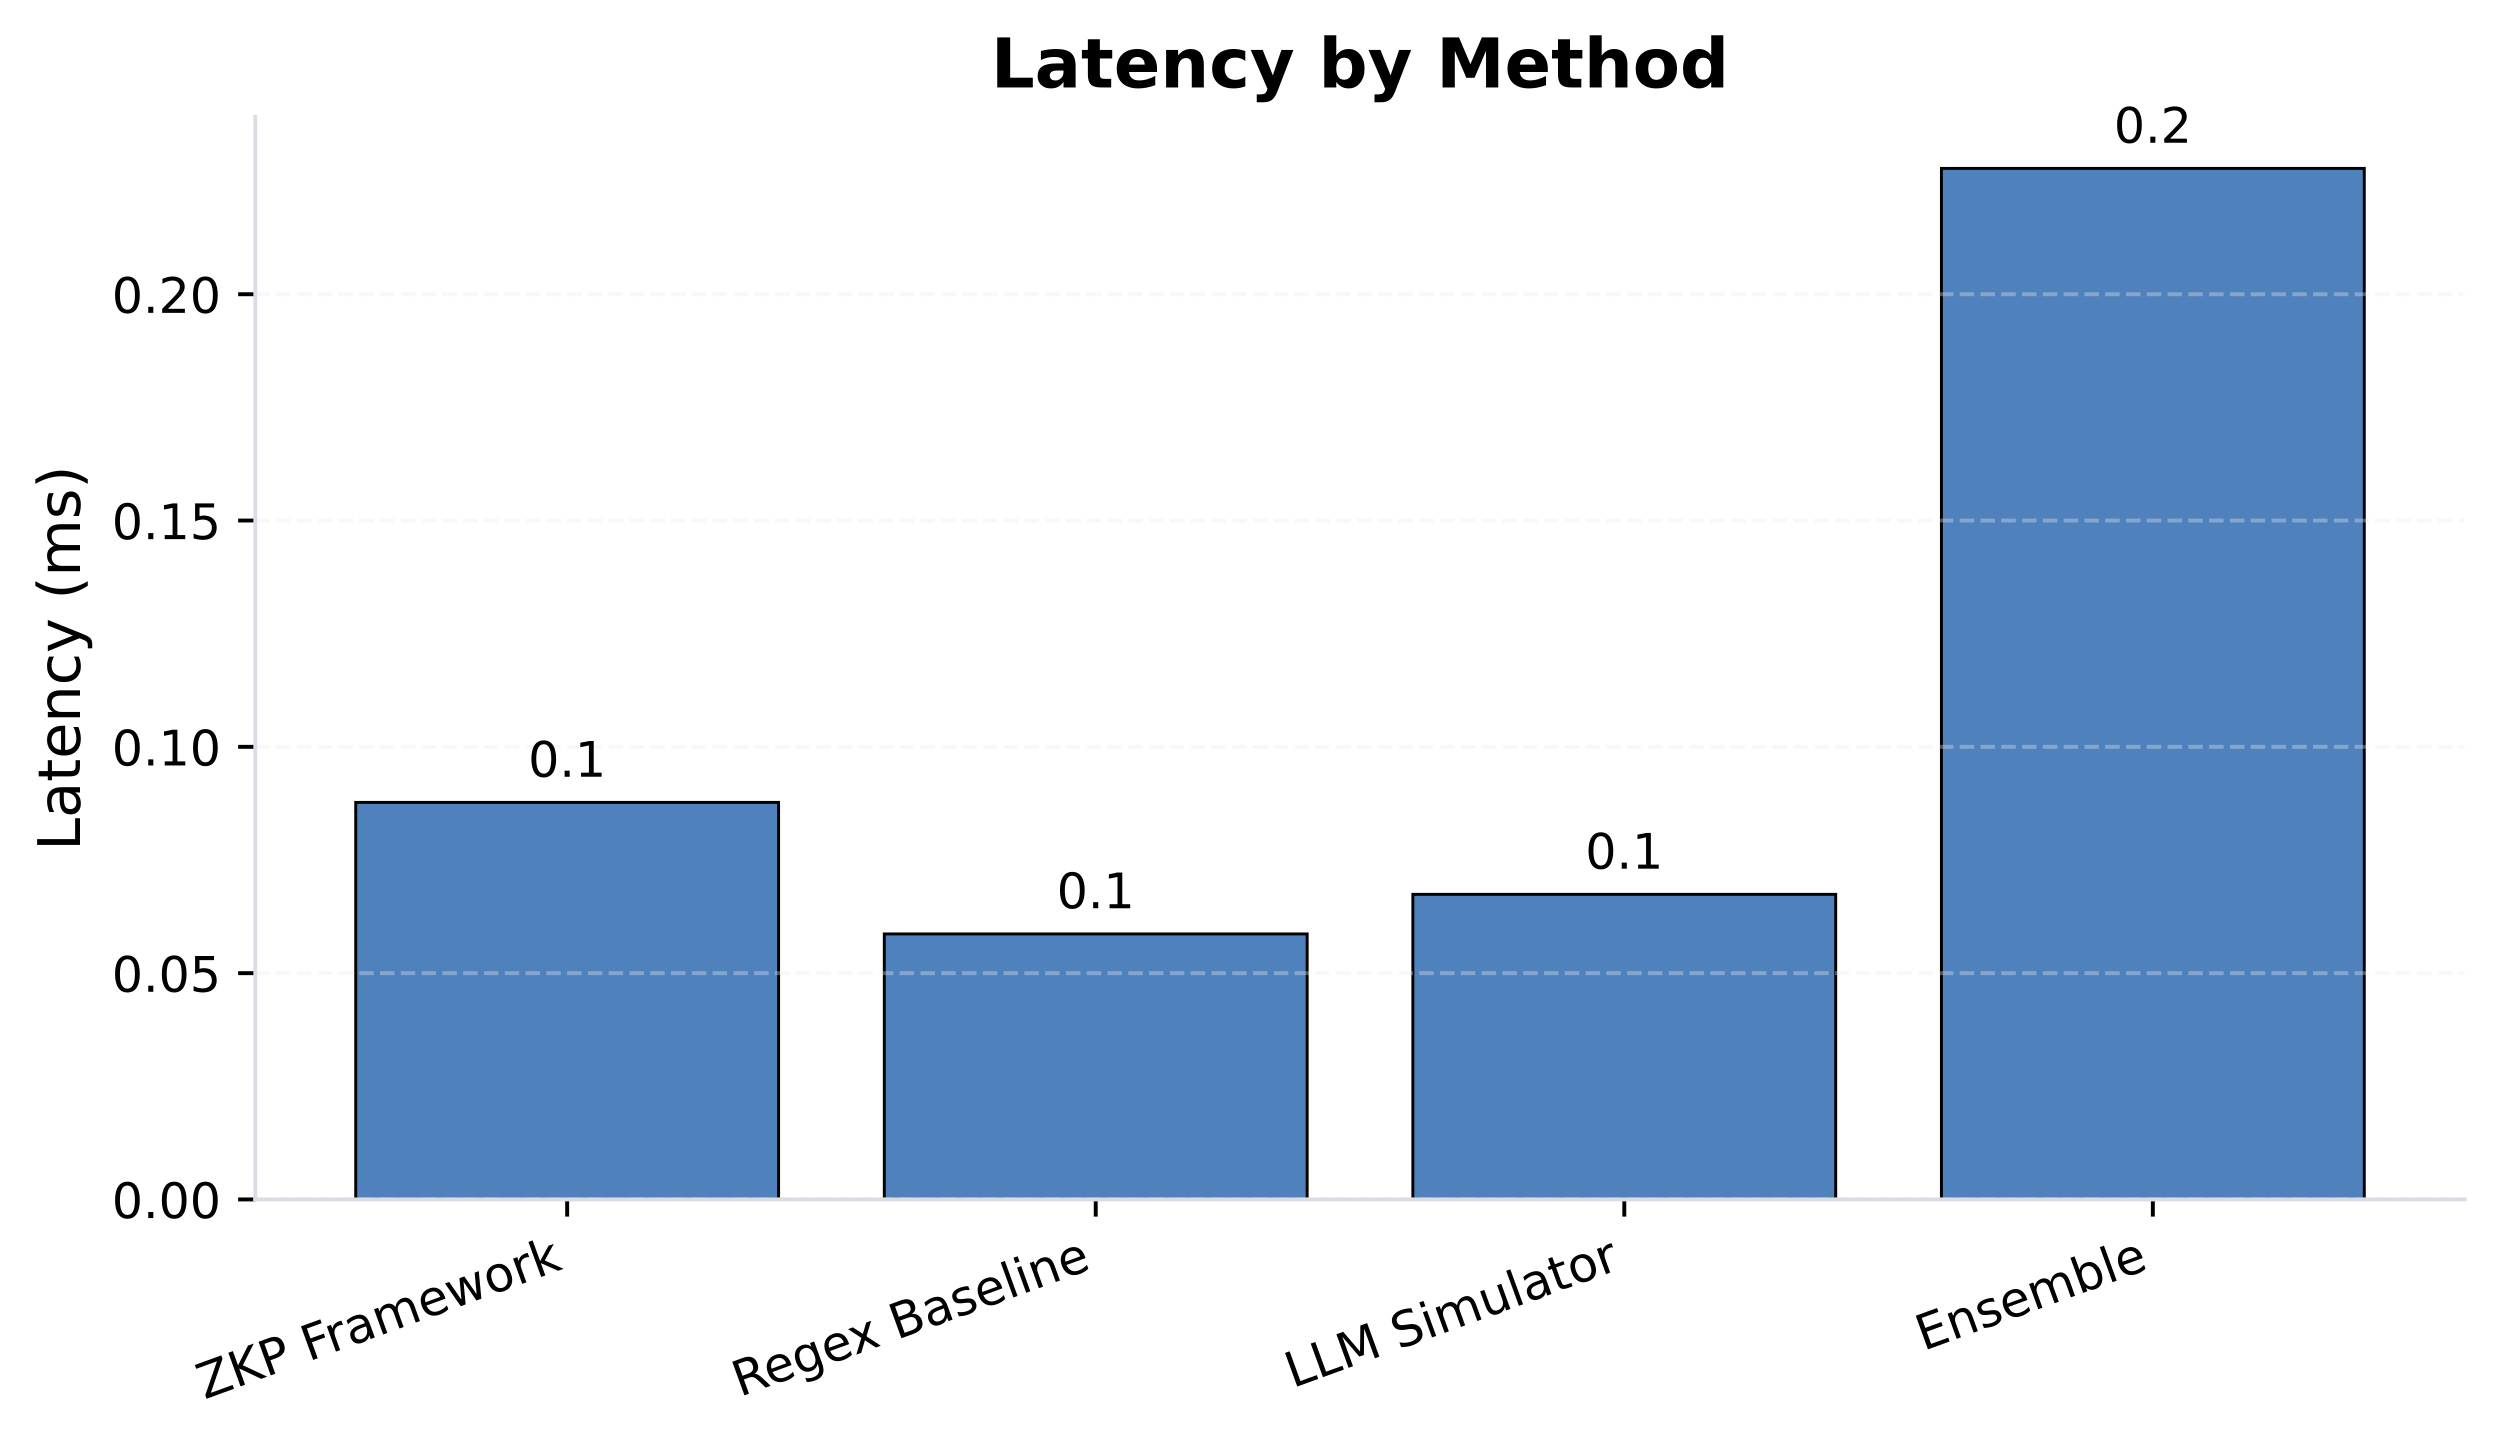
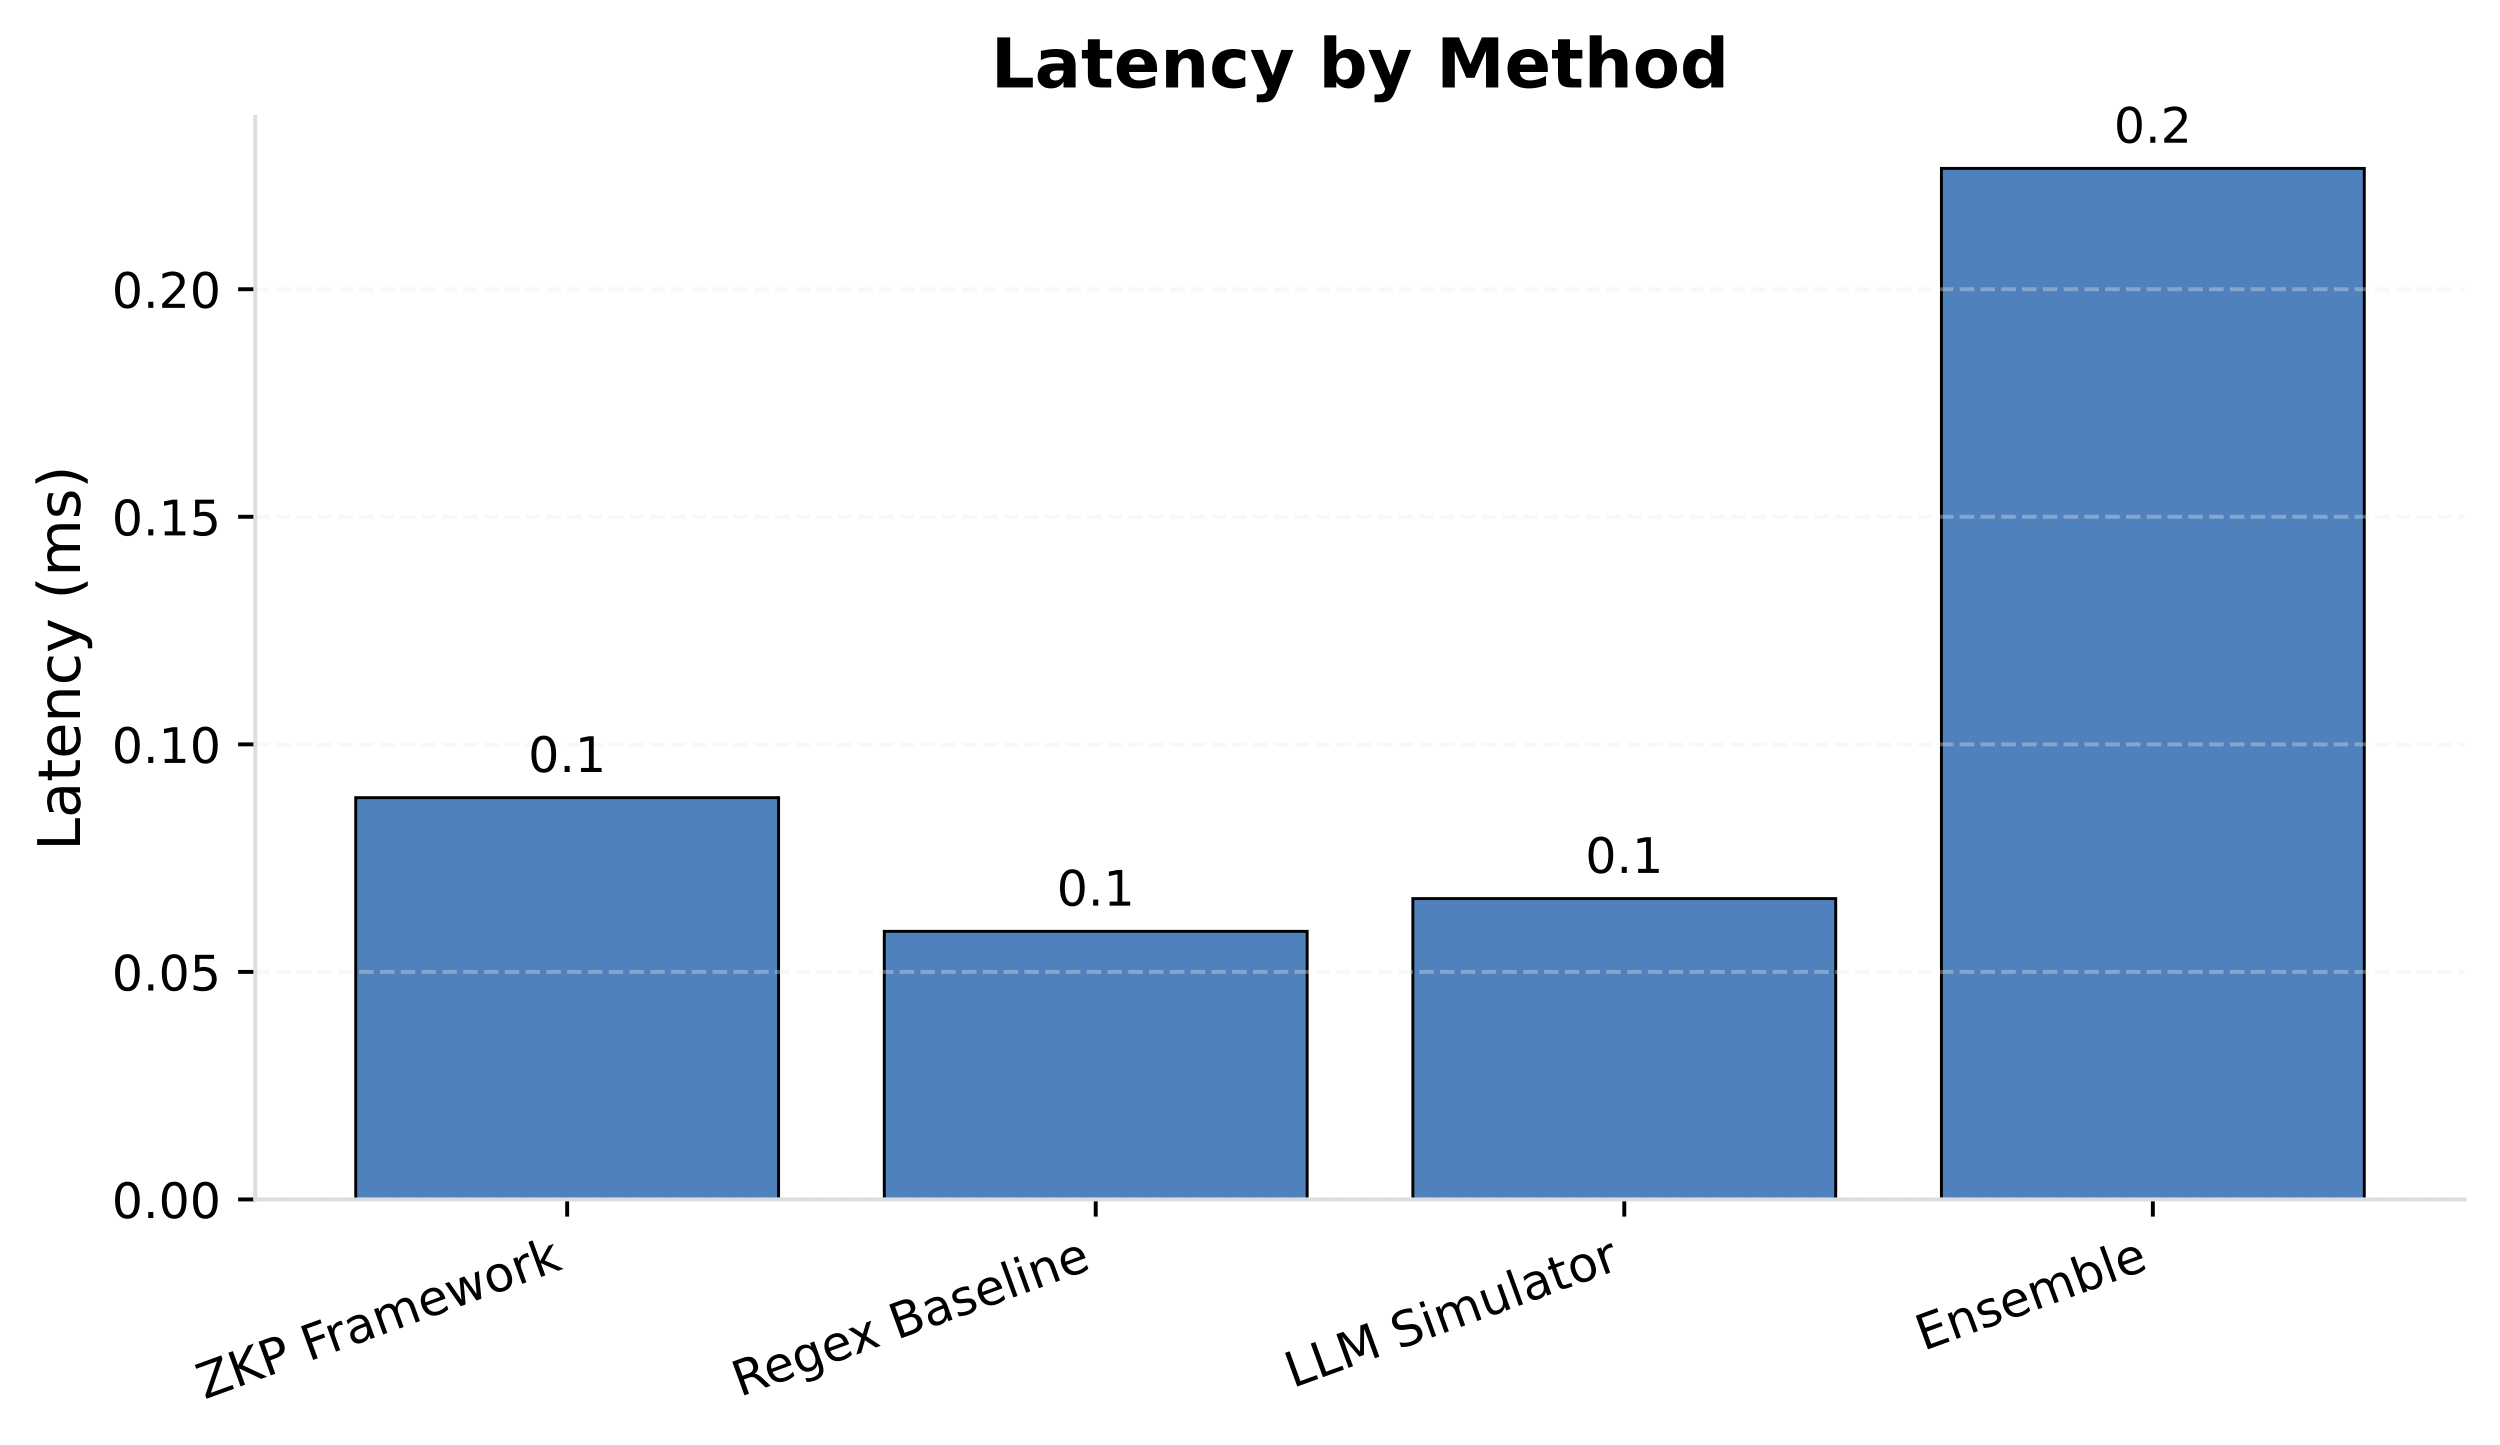
<svg xmlns="http://www.w3.org/2000/svg" xmlns:xlink="http://www.w3.org/1999/xlink" width="509.979pt" height="294.641pt" viewBox="0 0 509.979 294.641" version="1.1">
  <defs>
    <style type="text/css">*{stroke-linejoin: round; stroke-linecap: butt}</style>
  </defs>
  <g id="figure_1">
    <g id="patch_1">
      <path d="M 0 294.641  L 509.979 294.641  L 509.979 0  L 0 0  L 0 294.641  z " style="fill: none" />
    </g>
    <g id="axes_1">
      <g id="patch_2">
        <path d="M 52.079 244.678  L 502.779 244.678  L 502.779 23.838  L 52.079 23.838  L 52.079 244.678  z " style="fill: none" />
      </g>
      <g id="patch_3">
-         <path d="M 72.566 244.678  L 158.824 244.678  L 158.824 163.688  L 72.566 163.688  z " clip-path="url(#p154a8cbf79)" style="fill: #4f81bd; stroke: #000000; stroke-width: 0.6; stroke-linejoin: miter" />
+         <path d="M 72.566 244.678  L 158.824 244.678  L 158.824 162.717  L 72.566 162.717  z " clip-path="url(#p790645c32b)" style="fill: #4f81bd; stroke: #000000; stroke-width: 0.6; stroke-linejoin: miter" />
      </g>
      <g id="patch_4">
-         <path d="M 180.389 244.678  L 266.647 244.678  L 266.647 190.509  L 180.389 190.509  z " clip-path="url(#p154a8cbf79)" style="fill: #4f81bd; stroke: #000000; stroke-width: 0.6; stroke-linejoin: miter" />
+         <path d="M 180.389 244.678  L 266.647 244.678  L 266.647 189.979  L 180.389 189.979  z " clip-path="url(#p790645c32b)" style="fill: #4f81bd; stroke: #000000; stroke-width: 0.6; stroke-linejoin: miter" />
      </g>
      <g id="patch_5">
-         <path d="M 288.212 244.678  L 374.47 244.678  L 374.47 182.441  L 288.212 182.441  z " clip-path="url(#p154a8cbf79)" style="fill: #4f81bd; stroke: #000000; stroke-width: 0.6; stroke-linejoin: miter" />
+         <path d="M 288.212 244.678  L 374.47 244.678  L 374.47 183.302  L 288.212 183.302  z " clip-path="url(#p790645c32b)" style="fill: #4f81bd; stroke: #000000; stroke-width: 0.6; stroke-linejoin: miter" />
      </g>
      <g id="patch_6">
-         <path d="M 396.035 244.678  L 482.293 244.678  L 482.293 34.354  L 396.035 34.354  z " clip-path="url(#p154a8cbf79)" style="fill: #4f81bd; stroke: #000000; stroke-width: 0.6; stroke-linejoin: miter" />
+         <path d="M 396.035 244.678  L 482.293 244.678  L 482.293 34.354  L 396.035 34.354  z " clip-path="url(#p790645c32b)" style="fill: #4f81bd; stroke: #000000; stroke-width: 0.6; stroke-linejoin: miter" />
      </g>
      <g id="matplotlib.axis_1">
        <g id="xtick_1">
          <g id="line2d_1">
            <defs>
-               <path id="m93dfbe9c7b" d="M 0 0  L 0 3.5  " style="stroke: #000000; stroke-width: 0.8" />
+               <path id="m18812ba865" d="M 0 0  L 0 3.5  " style="stroke: #000000; stroke-width: 0.8" />
            </defs>
            <g>
-               <use xlink:href="#m93dfbe9c7b" x="115.695" y="244.678" style="stroke: #000000; stroke-width: 0.8" />
+               <use xlink:href="#m18812ba865" x="115.695" y="244.678" style="stroke: #000000; stroke-width: 0.8" />
            </g>
          </g>
          <g id="text_1">
            <g transform="translate(41.71257 285.4866) rotate(-20) scale(0.1 -0.1)">
              <defs>
                <path id="DejaVuSans-5a" d="M 359 4666  L 4025 4666  L 4025 4184  L 1075 531  L 4097 531  L 4097 0  L 288 0  L 288 481  L 3238 4134  L 359 4134  L 359 4666  z " transform="scale(0.015625)" />
                <path id="DejaVuSans-4b" d="M 628 4666  L 1259 4666  L 1259 2694  L 3353 4666  L 4166 4666  L 1850 2491  L 4331 0  L 3500 0  L 1259 2247  L 1259 0  L 628 0  L 628 4666  z " transform="scale(0.015625)" />
                <path id="DejaVuSans-50" d="M 1259 4147  L 1259 2394  L 2053 2394  Q 2494 2394 2734 2622  Q 2975 2850 2975 3272  Q 2975 3691 2734 3919  Q 2494 4147 2053 4147  L 1259 4147  z M 628 4666  L 2053 4666  Q 2838 4666 3239 4311  Q 3641 3956 3641 3272  Q 3641 2581 3239 2228  Q 2838 1875 2053 1875  L 1259 1875  L 1259 0  L 628 0  L 628 4666  z " transform="scale(0.015625)" />
                <path id="DejaVuSans-20" transform="scale(0.015625)" />
                <path id="DejaVuSans-46" d="M 628 4666  L 3309 4666  L 3309 4134  L 1259 4134  L 1259 2759  L 3109 2759  L 3109 2228  L 1259 2228  L 1259 0  L 628 0  L 628 4666  z " transform="scale(0.015625)" />
                <path id="DejaVuSans-72" d="M 2631 2963  Q 2534 3019 2420 3045  Q 2306 3072 2169 3072  Q 1681 3072 1420 2755  Q 1159 2438 1159 1844  L 1159 0  L 581 0  L 581 3500  L 1159 3500  L 1159 2956  Q 1341 3275 1631 3429  Q 1922 3584 2338 3584  Q 2397 3584 2469 3576  Q 2541 3569 2628 3553  L 2631 2963  z " transform="scale(0.015625)" />
                <path id="DejaVuSans-61" d="M 2194 1759  Q 1497 1759 1228 1600  Q 959 1441 959 1056  Q 959 750 1161 570  Q 1363 391 1709 391  Q 2188 391 2477 730  Q 2766 1069 2766 1631  L 2766 1759  L 2194 1759  z M 3341 1997  L 3341 0  L 2766 0  L 2766 531  Q 2569 213 2275 61  Q 1981 -91 1556 -91  Q 1019 -91 701 211  Q 384 513 384 1019  Q 384 1609 779 1909  Q 1175 2209 1959 2209  L 2766 2209  L 2766 2266  Q 2766 2663 2505 2880  Q 2244 3097 1772 3097  Q 1472 3097 1187 3025  Q 903 2953 641 2809  L 641 3341  Q 956 3463 1253 3523  Q 1550 3584 1831 3584  Q 2591 3584 2966 3190  Q 3341 2797 3341 1997  z " transform="scale(0.015625)" />
                <path id="DejaVuSans-6d" d="M 3328 2828  Q 3544 3216 3844 3400  Q 4144 3584 4550 3584  Q 5097 3584 5394 3201  Q 5691 2819 5691 2113  L 5691 0  L 5113 0  L 5113 2094  Q 5113 2597 4934 2840  Q 4756 3084 4391 3084  Q 3944 3084 3684 2787  Q 3425 2491 3425 1978  L 3425 0  L 2847 0  L 2847 2094  Q 2847 2600 2669 2842  Q 2491 3084 2119 3084  Q 1678 3084 1418 2786  Q 1159 2488 1159 1978  L 1159 0  L 581 0  L 581 3500  L 1159 3500  L 1159 2956  Q 1356 3278 1631 3431  Q 1906 3584 2284 3584  Q 2666 3584 2933 3390  Q 3200 3197 3328 2828  z " transform="scale(0.015625)" />
                <path id="DejaVuSans-65" d="M 3597 1894  L 3597 1613  L 953 1613  Q 991 1019 1311 708  Q 1631 397 2203 397  Q 2534 397 2845 478  Q 3156 559 3463 722  L 3463 178  Q 3153 47 2828 -22  Q 2503 -91 2169 -91  Q 1331 -91 842 396  Q 353 884 353 1716  Q 353 2575 817 3079  Q 1281 3584 2069 3584  Q 2775 3584 3186 3129  Q 3597 2675 3597 1894  z M 3022 2063  Q 3016 2534 2758 2815  Q 2500 3097 2075 3097  Q 1594 3097 1305 2825  Q 1016 2553 972 2059  L 3022 2063  z " transform="scale(0.015625)" />
                <path id="DejaVuSans-77" d="M 269 3500  L 844 3500  L 1563 769  L 2278 3500  L 2956 3500  L 3675 769  L 4391 3500  L 4966 3500  L 4050 0  L 3372 0  L 2619 2869  L 1863 0  L 1184 0  L 269 3500  z " transform="scale(0.015625)" />
                <path id="DejaVuSans-6f" d="M 1959 3097  Q 1497 3097 1228 2736  Q 959 2375 959 1747  Q 959 1119 1226 758  Q 1494 397 1959 397  Q 2419 397 2687 759  Q 2956 1122 2956 1747  Q 2956 2369 2687 2733  Q 2419 3097 1959 3097  z M 1959 3584  Q 2709 3584 3137 3096  Q 3566 2609 3566 1747  Q 3566 888 3137 398  Q 2709 -91 1959 -91  Q 1206 -91 779 398  Q 353 888 353 1747  Q 353 2609 779 3096  Q 1206 3584 1959 3584  z " transform="scale(0.015625)" />
                <path id="DejaVuSans-6b" d="M 581 4863  L 1159 4863  L 1159 1991  L 2875 3500  L 3609 3500  L 1753 1863  L 3688 0  L 2938 0  L 1159 1709  L 1159 0  L 581 0  L 581 4863  z " transform="scale(0.015625)" />
              </defs>
              <use xlink:href="#DejaVuSans-5a" />
              <use xlink:href="#DejaVuSans-4b" transform="translate(68.50586 0)" />
              <use xlink:href="#DejaVuSans-50" transform="translate(134.082 0)" />
              <use xlink:href="#DejaVuSans-20" transform="translate(194.3848 0)" />
              <use xlink:href="#DejaVuSans-46" transform="translate(226.1719 0)" />
              <use xlink:href="#DejaVuSans-72" transform="translate(276.4414 0)" />
              <use xlink:href="#DejaVuSans-61" transform="translate(317.5547 0)" />
              <use xlink:href="#DejaVuSans-6d" transform="translate(378.834 0)" />
              <use xlink:href="#DejaVuSans-65" transform="translate(476.2461 0)" />
              <use xlink:href="#DejaVuSans-77" transform="translate(537.7695 0)" />
              <use xlink:href="#DejaVuSans-6f" transform="translate(619.5566 0)" />
              <use xlink:href="#DejaVuSans-72" transform="translate(680.7383 0)" />
              <use xlink:href="#DejaVuSans-6b" transform="translate(721.8516 0)" />
            </g>
          </g>
        </g>
        <g id="xtick_2">
          <g id="line2d_2">
            <g>
-               <use xlink:href="#m93dfbe9c7b" x="223.518" y="244.678" style="stroke: #000000; stroke-width: 0.8" />
+               <use xlink:href="#m18812ba865" x="223.518" y="244.678" style="stroke: #000000; stroke-width: 0.8" />
            </g>
          </g>
          <g id="text_2">
            <g transform="translate(150.9451 284.9735) rotate(-20) scale(0.1 -0.1)">
              <defs>
                <path id="DejaVuSans-52" d="M 2841 2188  Q 3044 2119 3236 1894  Q 3428 1669 3622 1275  L 4263 0  L 3584 0  L 2988 1197  Q 2756 1666 2539 1819  Q 2322 1972 1947 1972  L 1259 1972  L 1259 0  L 628 0  L 628 4666  L 2053 4666  Q 2853 4666 3247 4331  Q 3641 3997 3641 3322  Q 3641 2881 3436 2590  Q 3231 2300 2841 2188  z M 1259 4147  L 1259 2491  L 2053 2491  Q 2509 2491 2742 2702  Q 2975 2913 2975 3322  Q 2975 3731 2742 3939  Q 2509 4147 2053 4147  L 1259 4147  z " transform="scale(0.015625)" />
                <path id="DejaVuSans-67" d="M 2906 1791  Q 2906 2416 2648 2759  Q 2391 3103 1925 3103  Q 1463 3103 1205 2759  Q 947 2416 947 1791  Q 947 1169 1205 825  Q 1463 481 1925 481  Q 2391 481 2648 825  Q 2906 1169 2906 1791  z M 3481 434  Q 3481 -459 3084 -895  Q 2688 -1331 1869 -1331  Q 1566 -1331 1297 -1286  Q 1028 -1241 775 -1147  L 775 -588  Q 1028 -725 1275 -790  Q 1522 -856 1778 -856  Q 2344 -856 2625 -561  Q 2906 -266 2906 331  L 2906 616  Q 2728 306 2450 153  Q 2172 0 1784 0  Q 1141 0 747 490  Q 353 981 353 1791  Q 353 2603 747 3093  Q 1141 3584 1784 3584  Q 2172 3584 2450 3431  Q 2728 3278 2906 2969  L 2906 3500  L 3481 3500  L 3481 434  z " transform="scale(0.015625)" />
                <path id="DejaVuSans-78" d="M 3513 3500  L 2247 1797  L 3578 0  L 2900 0  L 1881 1375  L 863 0  L 184 0  L 1544 1831  L 300 3500  L 978 3500  L 1906 2253  L 2834 3500  L 3513 3500  z " transform="scale(0.015625)" />
                <path id="DejaVuSans-42" d="M 1259 2228  L 1259 519  L 2272 519  Q 2781 519 3026 730  Q 3272 941 3272 1375  Q 3272 1813 3026 2020  Q 2781 2228 2272 2228  L 1259 2228  z M 1259 4147  L 1259 2741  L 2194 2741  Q 2656 2741 2882 2914  Q 3109 3088 3109 3444  Q 3109 3797 2882 3972  Q 2656 4147 2194 4147  L 1259 4147  z M 628 4666  L 2241 4666  Q 2963 4666 3353 4366  Q 3744 4066 3744 3513  Q 3744 3084 3544 2831  Q 3344 2578 2956 2516  Q 3422 2416 3680 2098  Q 3938 1781 3938 1306  Q 3938 681 3513 340  Q 3088 0 2303 0  L 628 0  L 628 4666  z " transform="scale(0.015625)" />
                <path id="DejaVuSans-73" d="M 2834 3397  L 2834 2853  Q 2591 2978 2328 3040  Q 2066 3103 1784 3103  Q 1356 3103 1142 2972  Q 928 2841 928 2578  Q 928 2378 1081 2264  Q 1234 2150 1697 2047  L 1894 2003  Q 2506 1872 2764 1633  Q 3022 1394 3022 966  Q 3022 478 2636 193  Q 2250 -91 1575 -91  Q 1294 -91 989 -36  Q 684 19 347 128  L 347 722  Q 666 556 975 473  Q 1284 391 1588 391  Q 1994 391 2212 530  Q 2431 669 2431 922  Q 2431 1156 2273 1281  Q 2116 1406 1581 1522  L 1381 1569  Q 847 1681 609 1914  Q 372 2147 372 2553  Q 372 3047 722 3315  Q 1072 3584 1716 3584  Q 2034 3584 2315 3537  Q 2597 3491 2834 3397  z " transform="scale(0.015625)" />
                <path id="DejaVuSans-6c" d="M 603 4863  L 1178 4863  L 1178 0  L 603 0  L 603 4863  z " transform="scale(0.015625)" />
                <path id="DejaVuSans-69" d="M 603 3500  L 1178 3500  L 1178 0  L 603 0  L 603 3500  z M 603 4863  L 1178 4863  L 1178 4134  L 603 4134  L 603 4863  z " transform="scale(0.015625)" />
                <path id="DejaVuSans-6e" d="M 3513 2113  L 3513 0  L 2938 0  L 2938 2094  Q 2938 2591 2744 2837  Q 2550 3084 2163 3084  Q 1697 3084 1428 2787  Q 1159 2491 1159 1978  L 1159 0  L 581 0  L 581 3500  L 1159 3500  L 1159 2956  Q 1366 3272 1645 3428  Q 1925 3584 2291 3584  Q 2894 3584 3203 3211  Q 3513 2838 3513 2113  z " transform="scale(0.015625)" />
              </defs>
              <use xlink:href="#DejaVuSans-52" />
              <use xlink:href="#DejaVuSans-65" transform="translate(64.98242 0)" />
              <use xlink:href="#DejaVuSans-67" transform="translate(126.5059 0)" />
              <use xlink:href="#DejaVuSans-65" transform="translate(189.9824 0)" />
              <use xlink:href="#DejaVuSans-78" transform="translate(249.7559 0)" />
              <use xlink:href="#DejaVuSans-20" transform="translate(308.9355 0)" />
              <use xlink:href="#DejaVuSans-42" transform="translate(340.7227 0)" />
              <use xlink:href="#DejaVuSans-61" transform="translate(409.3262 0)" />
              <use xlink:href="#DejaVuSans-73" transform="translate(470.6055 0)" />
              <use xlink:href="#DejaVuSans-65" transform="translate(522.7051 0)" />
              <use xlink:href="#DejaVuSans-6c" transform="translate(584.2285 0)" />
              <use xlink:href="#DejaVuSans-69" transform="translate(612.0117 0)" />
              <use xlink:href="#DejaVuSans-6e" transform="translate(639.7949 0)" />
              <use xlink:href="#DejaVuSans-65" transform="translate(703.1738 0)" />
            </g>
          </g>
        </g>
        <g id="xtick_3">
          <g id="line2d_3">
            <g>
-               <use xlink:href="#m93dfbe9c7b" x="331.341" y="244.678" style="stroke: #000000; stroke-width: 0.8" />
+               <use xlink:href="#m18812ba865" x="331.341" y="244.678" style="stroke: #000000; stroke-width: 0.8" />
            </g>
          </g>
          <g id="text_3">
            <g transform="translate(263.7132 283.1737) rotate(-20) scale(0.1 -0.1)">
              <defs>
                <path id="DejaVuSans-4c" d="M 628 4666  L 1259 4666  L 1259 531  L 3531 531  L 3531 0  L 628 0  L 628 4666  z " transform="scale(0.015625)" />
                <path id="DejaVuSans-4d" d="M 628 4666  L 1569 4666  L 2759 1491  L 3956 4666  L 4897 4666  L 4897 0  L 4281 0  L 4281 4097  L 3078 897  L 2444 897  L 1241 4097  L 1241 0  L 628 0  L 628 4666  z " transform="scale(0.015625)" />
                <path id="DejaVuSans-53" d="M 3425 4513  L 3425 3897  Q 3066 4069 2747 4153  Q 2428 4238 2131 4238  Q 1616 4238 1336 4038  Q 1056 3838 1056 3469  Q 1056 3159 1242 3001  Q 1428 2844 1947 2747  L 2328 2669  Q 3034 2534 3370 2195  Q 3706 1856 3706 1288  Q 3706 609 3251 259  Q 2797 -91 1919 -91  Q 1588 -91 1214 -16  Q 841 59 441 206  L 441 856  Q 825 641 1194 531  Q 1563 422 1919 422  Q 2459 422 2753 634  Q 3047 847 3047 1241  Q 3047 1584 2836 1778  Q 2625 1972 2144 2069  L 1759 2144  Q 1053 2284 737 2584  Q 422 2884 422 3419  Q 422 4038 858 4394  Q 1294 4750 2059 4750  Q 2388 4750 2728 4690  Q 3069 4631 3425 4513  z " transform="scale(0.015625)" />
                <path id="DejaVuSans-75" d="M 544 1381  L 544 3500  L 1119 3500  L 1119 1403  Q 1119 906 1312 657  Q 1506 409 1894 409  Q 2359 409 2629 706  Q 2900 1003 2900 1516  L 2900 3500  L 3475 3500  L 3475 0  L 2900 0  L 2900 538  Q 2691 219 2414 64  Q 2138 -91 1772 -91  Q 1169 -91 856 284  Q 544 659 544 1381  z M 1991 3584  L 1991 3584  z " transform="scale(0.015625)" />
                <path id="DejaVuSans-74" d="M 1172 4494  L 1172 3500  L 2356 3500  L 2356 3053  L 1172 3053  L 1172 1153  Q 1172 725 1289 603  Q 1406 481 1766 481  L 2356 481  L 2356 0  L 1766 0  Q 1100 0 847 248  Q 594 497 594 1153  L 594 3053  L 172 3053  L 172 3500  L 594 3500  L 594 4494  L 1172 4494  z " transform="scale(0.015625)" />
              </defs>
              <use xlink:href="#DejaVuSans-4c" />
              <use xlink:href="#DejaVuSans-4c" transform="translate(55.71289 0)" />
              <use xlink:href="#DejaVuSans-4d" transform="translate(111.4258 0)" />
              <use xlink:href="#DejaVuSans-20" transform="translate(197.7051 0)" />
              <use xlink:href="#DejaVuSans-53" transform="translate(229.4922 0)" />
              <use xlink:href="#DejaVuSans-69" transform="translate(292.9688 0)" />
              <use xlink:href="#DejaVuSans-6d" transform="translate(320.752 0)" />
              <use xlink:href="#DejaVuSans-75" transform="translate(418.1641 0)" />
              <use xlink:href="#DejaVuSans-6c" transform="translate(481.543 0)" />
              <use xlink:href="#DejaVuSans-61" transform="translate(509.3262 0)" />
              <use xlink:href="#DejaVuSans-74" transform="translate(570.6055 0)" />
              <use xlink:href="#DejaVuSans-6f" transform="translate(609.8145 0)" />
              <use xlink:href="#DejaVuSans-72" transform="translate(670.9961 0)" />
            </g>
          </g>
        </g>
        <g id="xtick_4">
          <g id="line2d_4">
            <g>
-               <use xlink:href="#m93dfbe9c7b" x="439.164" y="244.678" style="stroke: #000000; stroke-width: 0.8" />
+               <use xlink:href="#m18812ba865" x="439.164" y="244.678" style="stroke: #000000; stroke-width: 0.8" />
            </g>
          </g>
          <g id="text_4">
            <g transform="translate(392.3709 275.5904) rotate(-20) scale(0.1 -0.1)">
              <defs>
                <path id="DejaVuSans-45" d="M 628 4666  L 3578 4666  L 3578 4134  L 1259 4134  L 1259 2753  L 3481 2753  L 3481 2222  L 1259 2222  L 1259 531  L 3634 531  L 3634 0  L 628 0  L 628 4666  z " transform="scale(0.015625)" />
                <path id="DejaVuSans-62" d="M 3116 1747  Q 3116 2381 2855 2742  Q 2594 3103 2138 3103  Q 1681 3103 1420 2742  Q 1159 2381 1159 1747  Q 1159 1113 1420 752  Q 1681 391 2138 391  Q 2594 391 2855 752  Q 3116 1113 3116 1747  z M 1159 2969  Q 1341 3281 1617 3432  Q 1894 3584 2278 3584  Q 2916 3584 3314 3078  Q 3713 2572 3713 1747  Q 3713 922 3314 415  Q 2916 -91 2278 -91  Q 1894 -91 1617 61  Q 1341 213 1159 525  L 1159 0  L 581 0  L 581 4863  L 1159 4863  L 1159 2969  z " transform="scale(0.015625)" />
              </defs>
              <use xlink:href="#DejaVuSans-45" />
              <use xlink:href="#DejaVuSans-6e" transform="translate(63.18359 0)" />
              <use xlink:href="#DejaVuSans-73" transform="translate(126.5625 0)" />
              <use xlink:href="#DejaVuSans-65" transform="translate(178.6621 0)" />
              <use xlink:href="#DejaVuSans-6d" transform="translate(240.1855 0)" />
              <use xlink:href="#DejaVuSans-62" transform="translate(337.5977 0)" />
              <use xlink:href="#DejaVuSans-6c" transform="translate(401.0742 0)" />
              <use xlink:href="#DejaVuSans-65" transform="translate(428.8574 0)" />
            </g>
          </g>
        </g>
      </g>
      <g id="matplotlib.axis_2">
        <g id="ytick_1">
          <g id="line2d_5">
-             <path d="M 52.079 244.678  L 502.779 244.678  " clip-path="url(#p154a8cbf79)" style="fill: none; stroke-dasharray: 2.96,1.28; stroke-dashoffset: 0; stroke: #e9ecef; stroke-opacity: 0.35; stroke-width: 0.8" />
+             <path d="M 52.079 244.678  L 502.779 244.678  " clip-path="url(#p790645c32b)" style="fill: none; stroke-dasharray: 2.96,1.28; stroke-dashoffset: 0; stroke: #e9ecef; stroke-opacity: 0.35; stroke-width: 0.8" />
          </g>
          <g id="line2d_6">
            <defs>
-               <path id="md39f4bf55f" d="M 0 0  L -3.5 0  " style="stroke: #000000; stroke-width: 0.8" />
+               <path id="m146e4cd7cf" d="M 0 0  L -3.5 0  " style="stroke: #000000; stroke-width: 0.8" />
            </defs>
            <g>
-               <use xlink:href="#md39f4bf55f" x="52.079" y="244.678" style="stroke: #000000; stroke-width: 0.8" />
+               <use xlink:href="#m146e4cd7cf" x="52.079" y="244.678" style="stroke: #000000; stroke-width: 0.8" />
            </g>
          </g>
          <g id="text_5">
            <g transform="translate(22.81375 248.4771) scale(0.1 -0.1)">
              <defs>
                <path id="DejaVuSans-30" d="M 2034 4250  Q 1547 4250 1301 3770  Q 1056 3291 1056 2328  Q 1056 1369 1301 889  Q 1547 409 2034 409  Q 2525 409 2770 889  Q 3016 1369 3016 2328  Q 3016 3291 2770 3770  Q 2525 4250 2034 4250  z M 2034 4750  Q 2819 4750 3233 4129  Q 3647 3509 3647 2328  Q 3647 1150 3233 529  Q 2819 -91 2034 -91  Q 1250 -91 836 529  Q 422 1150 422 2328  Q 422 3509 836 4129  Q 1250 4750 2034 4750  z " transform="scale(0.015625)" />
                <path id="DejaVuSans-2e" d="M 684 794  L 1344 794  L 1344 0  L 684 0  L 684 794  z " transform="scale(0.015625)" />
              </defs>
              <use xlink:href="#DejaVuSans-30" />
              <use xlink:href="#DejaVuSans-2e" transform="translate(63.62305 0)" />
              <use xlink:href="#DejaVuSans-30" transform="translate(95.41016 0)" />
              <use xlink:href="#DejaVuSans-30" transform="translate(159.0332 0)" />
            </g>
          </g>
        </g>
        <g id="ytick_2">
          <g id="line2d_7">
-             <path d="M 52.079 198.514  L 502.779 198.514  " clip-path="url(#p154a8cbf79)" style="fill: none; stroke-dasharray: 2.96,1.28; stroke-dashoffset: 0; stroke: #e9ecef; stroke-opacity: 0.35; stroke-width: 0.8" />
+             <path d="M 52.079 198.258  L 502.779 198.258  " clip-path="url(#p790645c32b)" style="fill: none; stroke-dasharray: 2.96,1.28; stroke-dashoffset: 0; stroke: #e9ecef; stroke-opacity: 0.35; stroke-width: 0.8" />
          </g>
          <g id="line2d_8">
            <g>
-               <use xlink:href="#md39f4bf55f" x="52.079" y="198.514" style="stroke: #000000; stroke-width: 0.8" />
+               <use xlink:href="#m146e4cd7cf" x="52.079" y="198.258" style="stroke: #000000; stroke-width: 0.8" />
            </g>
          </g>
          <g id="text_6">
-             <g transform="translate(22.81375 202.3128) scale(0.1 -0.1)">
+             <g transform="translate(22.81375 202.0575) scale(0.1 -0.1)">
              <defs>
                <path id="DejaVuSans-35" d="M 691 4666  L 3169 4666  L 3169 4134  L 1269 4134  L 1269 2991  Q 1406 3038 1543 3061  Q 1681 3084 1819 3084  Q 2600 3084 3056 2656  Q 3513 2228 3513 1497  Q 3513 744 3044 326  Q 2575 -91 1722 -91  Q 1428 -91 1123 -41  Q 819 9 494 109  L 494 744  Q 775 591 1075 516  Q 1375 441 1709 441  Q 2250 441 2565 725  Q 2881 1009 2881 1497  Q 2881 1984 2565 2268  Q 2250 2553 1709 2553  Q 1456 2553 1204 2497  Q 953 2441 691 2322  L 691 4666  z " transform="scale(0.015625)" />
              </defs>
              <use xlink:href="#DejaVuSans-30" />
              <use xlink:href="#DejaVuSans-2e" transform="translate(63.62305 0)" />
              <use xlink:href="#DejaVuSans-30" transform="translate(95.41016 0)" />
              <use xlink:href="#DejaVuSans-35" transform="translate(159.0332 0)" />
            </g>
          </g>
        </g>
        <g id="ytick_3">
          <g id="line2d_9">
-             <path d="M 52.079 152.349  L 502.779 152.349  " clip-path="url(#p154a8cbf79)" style="fill: none; stroke-dasharray: 2.96,1.28; stroke-dashoffset: 0; stroke: #e9ecef; stroke-opacity: 0.35; stroke-width: 0.8" />
+             <path d="M 52.079 151.839  L 502.779 151.839  " clip-path="url(#p790645c32b)" style="fill: none; stroke-dasharray: 2.96,1.28; stroke-dashoffset: 0; stroke: #e9ecef; stroke-opacity: 0.35; stroke-width: 0.8" />
          </g>
          <g id="line2d_10">
            <g>
-               <use xlink:href="#md39f4bf55f" x="52.079" y="152.349" style="stroke: #000000; stroke-width: 0.8" />
+               <use xlink:href="#m146e4cd7cf" x="52.079" y="151.839" style="stroke: #000000; stroke-width: 0.8" />
            </g>
          </g>
          <g id="text_7">
-             <g transform="translate(22.81375 156.1486) scale(0.1 -0.1)">
+             <g transform="translate(22.81375 155.6379) scale(0.1 -0.1)">
              <defs>
                <path id="DejaVuSans-31" d="M 794 531  L 1825 531  L 1825 4091  L 703 3866  L 703 4441  L 1819 4666  L 2450 4666  L 2450 531  L 3481 531  L 3481 0  L 794 0  L 794 531  z " transform="scale(0.015625)" />
              </defs>
              <use xlink:href="#DejaVuSans-30" />
              <use xlink:href="#DejaVuSans-2e" transform="translate(63.62305 0)" />
              <use xlink:href="#DejaVuSans-31" transform="translate(95.41016 0)" />
              <use xlink:href="#DejaVuSans-30" transform="translate(159.0332 0)" />
            </g>
          </g>
        </g>
        <g id="ytick_4">
          <g id="line2d_11">
-             <path d="M 52.079 106.185  L 502.779 106.185  " clip-path="url(#p154a8cbf79)" style="fill: none; stroke-dasharray: 2.96,1.28; stroke-dashoffset: 0; stroke: #e9ecef; stroke-opacity: 0.35; stroke-width: 0.8" />
+             <path d="M 52.079 105.419  L 502.779 105.419  " clip-path="url(#p790645c32b)" style="fill: none; stroke-dasharray: 2.96,1.28; stroke-dashoffset: 0; stroke: #e9ecef; stroke-opacity: 0.35; stroke-width: 0.8" />
          </g>
          <g id="line2d_12">
            <g>
-               <use xlink:href="#md39f4bf55f" x="52.079" y="106.185" style="stroke: #000000; stroke-width: 0.8" />
+               <use xlink:href="#m146e4cd7cf" x="52.079" y="105.419" style="stroke: #000000; stroke-width: 0.8" />
            </g>
          </g>
          <g id="text_8">
-             <g transform="translate(22.81375 109.9843) scale(0.1 -0.1)">
+             <g transform="translate(22.81375 109.2183) scale(0.1 -0.1)">
              <use xlink:href="#DejaVuSans-30" />
              <use xlink:href="#DejaVuSans-2e" transform="translate(63.62305 0)" />
              <use xlink:href="#DejaVuSans-31" transform="translate(95.41016 0)" />
              <use xlink:href="#DejaVuSans-35" transform="translate(159.0332 0)" />
            </g>
          </g>
        </g>
        <g id="ytick_5">
          <g id="line2d_13">
-             <path d="M 52.079 60.021  L 502.779 60.021  " clip-path="url(#p154a8cbf79)" style="fill: none; stroke-dasharray: 2.96,1.28; stroke-dashoffset: 0; stroke: #e9ecef; stroke-opacity: 0.35; stroke-width: 0.8" />
+             <path d="M 52.079 59  L 502.779 59  " clip-path="url(#p790645c32b)" style="fill: none; stroke-dasharray: 2.96,1.28; stroke-dashoffset: 0; stroke: #e9ecef; stroke-opacity: 0.35; stroke-width: 0.8" />
          </g>
          <g id="line2d_14">
            <g>
-               <use xlink:href="#md39f4bf55f" x="52.079" y="60.021" style="stroke: #000000; stroke-width: 0.8" />
+               <use xlink:href="#m146e4cd7cf" x="52.079" y="59" style="stroke: #000000; stroke-width: 0.8" />
            </g>
          </g>
          <g id="text_9">
-             <g transform="translate(22.81375 63.82001) scale(0.1 -0.1)">
+             <g transform="translate(22.81375 62.79874) scale(0.1 -0.1)">
              <defs>
                <path id="DejaVuSans-32" d="M 1228 531  L 3431 531  L 3431 0  L 469 0  L 469 531  Q 828 903 1448 1529  Q 2069 2156 2228 2338  Q 2531 2678 2651 2914  Q 2772 3150 2772 3378  Q 2772 3750 2511 3984  Q 2250 4219 1831 4219  Q 1534 4219 1204 4116  Q 875 4013 500 3803  L 500 4441  Q 881 4594 1212 4672  Q 1544 4750 1819 4750  Q 2544 4750 2975 4387  Q 3406 4025 3406 3419  Q 3406 3131 3298 2873  Q 3191 2616 2906 2266  Q 2828 2175 2409 1742  Q 1991 1309 1228 531  z " transform="scale(0.015625)" />
              </defs>
              <use xlink:href="#DejaVuSans-30" />
              <use xlink:href="#DejaVuSans-2e" transform="translate(63.62305 0)" />
              <use xlink:href="#DejaVuSans-32" transform="translate(95.41016 0)" />
              <use xlink:href="#DejaVuSans-30" transform="translate(159.0332 0)" />
            </g>
          </g>
        </g>
        <g id="text_10">
          <g transform="translate(16.31812 173.5335) rotate(-90) scale(0.12 -0.12)">
            <defs>
              <path id="DejaVuSans-63" d="M 3122 3366  L 3122 2828  Q 2878 2963 2633 3030  Q 2388 3097 2138 3097  Q 1578 3097 1268 2742  Q 959 2388 959 1747  Q 959 1106 1268 751  Q 1578 397 2138 397  Q 2388 397 2633 464  Q 2878 531 3122 666  L 3122 134  Q 2881 22 2623 -34  Q 2366 -91 2075 -91  Q 1284 -91 818 406  Q 353 903 353 1747  Q 353 2603 823 3093  Q 1294 3584 2113 3584  Q 2378 3584 2631 3529  Q 2884 3475 3122 3366  z " transform="scale(0.015625)" />
              <path id="DejaVuSans-79" d="M 2059 -325  Q 1816 -950 1584 -1140  Q 1353 -1331 966 -1331  L 506 -1331  L 506 -850  L 844 -850  Q 1081 -850 1212 -737  Q 1344 -625 1503 -206  L 1606 56  L 191 3500  L 800 3500  L 1894 763  L 2988 3500  L 3597 3500  L 2059 -325  z " transform="scale(0.015625)" />
              <path id="DejaVuSans-28" d="M 1984 4856  Q 1566 4138 1362 3434  Q 1159 2731 1159 2009  Q 1159 1288 1364 580  Q 1569 -128 1984 -844  L 1484 -844  Q 1016 -109 783 600  Q 550 1309 550 2009  Q 550 2706 781 3412  Q 1013 4119 1484 4856  L 1984 4856  z " transform="scale(0.015625)" />
              <path id="DejaVuSans-29" d="M 513 4856  L 1013 4856  Q 1481 4119 1714 3412  Q 1947 2706 1947 2009  Q 1947 1309 1714 600  Q 1481 -109 1013 -844  L 513 -844  Q 928 -128 1133 580  Q 1338 1288 1338 2009  Q 1338 2731 1133 3434  Q 928 4138 513 4856  z " transform="scale(0.015625)" />
            </defs>
            <use xlink:href="#DejaVuSans-4c" />
            <use xlink:href="#DejaVuSans-61" transform="translate(55.71289 0)" />
            <use xlink:href="#DejaVuSans-74" transform="translate(116.9922 0)" />
            <use xlink:href="#DejaVuSans-65" transform="translate(156.2012 0)" />
            <use xlink:href="#DejaVuSans-6e" transform="translate(217.7246 0)" />
            <use xlink:href="#DejaVuSans-63" transform="translate(281.1035 0)" />
            <use xlink:href="#DejaVuSans-79" transform="translate(336.084 0)" />
            <use xlink:href="#DejaVuSans-20" transform="translate(395.2637 0)" />
            <use xlink:href="#DejaVuSans-28" transform="translate(427.0508 0)" />
            <use xlink:href="#DejaVuSans-6d" transform="translate(466.0645 0)" />
            <use xlink:href="#DejaVuSans-73" transform="translate(563.4766 0)" />
            <use xlink:href="#DejaVuSans-29" transform="translate(615.5762 0)" />
          </g>
        </g>
      </g>
      <g id="patch_7">
        <path d="M 52.079 244.678  L 52.079 23.838  " style="fill: none; stroke: #dadee4; stroke-width: 0.8; stroke-linejoin: miter; stroke-linecap: square" />
      </g>
      <g id="patch_8">
        <path d="M 52.079 244.678  L 502.779 244.678  " style="fill: none; stroke: #dadee4; stroke-width: 0.8; stroke-linejoin: miter; stroke-linecap: square" />
      </g>
      <g id="text_11">
-         <g transform="translate(107.7434 158.4539) scale(0.1 -0.1)">
+         <g transform="translate(107.7434 157.482) scale(0.1 -0.1)">
          <use xlink:href="#DejaVuSans-30" />
          <use xlink:href="#DejaVuSans-2e" transform="translate(63.62305 0)" />
          <use xlink:href="#DejaVuSans-31" transform="translate(95.41016 0)" />
        </g>
      </g>
      <g id="text_12">
-         <g transform="translate(215.5663 185.2747) scale(0.1 -0.1)">
+         <g transform="translate(215.5663 184.7446) scale(0.1 -0.1)">
          <use xlink:href="#DejaVuSans-30" />
          <use xlink:href="#DejaVuSans-2e" transform="translate(63.62305 0)" />
          <use xlink:href="#DejaVuSans-31" transform="translate(95.41016 0)" />
        </g>
      </g>
      <g id="text_13">
-         <g transform="translate(323.3893 177.2064) scale(0.1 -0.1)">
+         <g transform="translate(323.3893 178.0673) scale(0.1 -0.1)">
          <use xlink:href="#DejaVuSans-30" />
          <use xlink:href="#DejaVuSans-2e" transform="translate(63.62305 0)" />
          <use xlink:href="#DejaVuSans-31" transform="translate(95.41016 0)" />
        </g>
      </g>
      <g id="text_14">
        <g transform="translate(431.2123 29.11946) scale(0.1 -0.1)">
          <use xlink:href="#DejaVuSans-30" />
          <use xlink:href="#DejaVuSans-2e" transform="translate(63.62305 0)" />
          <use xlink:href="#DejaVuSans-32" transform="translate(95.41016 0)" />
        </g>
      </g>
      <g id="text_15">
        <g transform="translate(202.1455 17.83781) scale(0.14 -0.14)">
          <defs>
            <path id="DejaVuSans-Bold-4c" d="M 588 4666  L 1791 4666  L 1791 909  L 3903 909  L 3903 0  L 588 0  L 588 4666  z " transform="scale(0.015625)" />
            <path id="DejaVuSans-Bold-61" d="M 2106 1575  Q 1756 1575 1579 1456  Q 1403 1338 1403 1106  Q 1403 894 1545 773  Q 1688 653 1941 653  Q 2256 653 2472 879  Q 2688 1106 2688 1447  L 2688 1575  L 2106 1575  z M 3816 1997  L 3816 0  L 2688 0  L 2688 519  Q 2463 200 2181 54  Q 1900 -91 1497 -91  Q 953 -91 614 226  Q 275 544 275 1050  Q 275 1666 698 1953  Q 1122 2241 2028 2241  L 2688 2241  L 2688 2328  Q 2688 2594 2478 2717  Q 2269 2841 1825 2841  Q 1466 2841 1156 2769  Q 847 2697 581 2553  L 581 3406  Q 941 3494 1303 3539  Q 1666 3584 2028 3584  Q 2975 3584 3395 3211  Q 3816 2838 3816 1997  z " transform="scale(0.015625)" />
            <path id="DejaVuSans-Bold-74" d="M 1759 4494  L 1759 3500  L 2913 3500  L 2913 2700  L 1759 2700  L 1759 1216  Q 1759 972 1856 886  Q 1953 800 2241 800  L 2816 800  L 2816 0  L 1856 0  Q 1194 0 917 276  Q 641 553 641 1216  L 641 2700  L 84 2700  L 84 3500  L 641 3500  L 641 4494  L 1759 4494  z " transform="scale(0.015625)" />
            <path id="DejaVuSans-Bold-65" d="M 4031 1759  L 4031 1441  L 1416 1441  Q 1456 1047 1700 850  Q 1944 653 2381 653  Q 2734 653 3104 758  Q 3475 863 3866 1075  L 3866 213  Q 3469 63 3072 -14  Q 2675 -91 2278 -91  Q 1328 -91 801 392  Q 275 875 275 1747  Q 275 2603 792 3093  Q 1309 3584 2216 3584  Q 3041 3584 3536 3087  Q 4031 2591 4031 1759  z M 2881 2131  Q 2881 2450 2695 2645  Q 2509 2841 2209 2841  Q 1884 2841 1681 2658  Q 1478 2475 1428 2131  L 2881 2131  z " transform="scale(0.015625)" />
            <path id="DejaVuSans-Bold-6e" d="M 4056 2131  L 4056 0  L 2931 0  L 2931 347  L 2931 1631  Q 2931 2084 2911 2256  Q 2891 2428 2841 2509  Q 2775 2619 2662 2680  Q 2550 2741 2406 2741  Q 2056 2741 1856 2470  Q 1656 2200 1656 1722  L 1656 0  L 538 0  L 538 3500  L 1656 3500  L 1656 2988  Q 1909 3294 2193 3439  Q 2478 3584 2822 3584  Q 3428 3584 3742 3212  Q 4056 2841 4056 2131  z " transform="scale(0.015625)" />
            <path id="DejaVuSans-Bold-63" d="M 3366 3391  L 3366 2478  Q 3138 2634 2908 2709  Q 2678 2784 2431 2784  Q 1963 2784 1702 2511  Q 1441 2238 1441 1747  Q 1441 1256 1702 982  Q 1963 709 2431 709  Q 2694 709 2930 787  Q 3166 866 3366 1019  L 3366 103  Q 3103 6 2833 -42  Q 2563 -91 2291 -91  Q 1344 -91 809 395  Q 275 881 275 1747  Q 275 2613 809 3098  Q 1344 3584 2291 3584  Q 2566 3584 2833 3536  Q 3100 3488 3366 3391  z " transform="scale(0.015625)" />
            <path id="DejaVuSans-Bold-79" d="M 78 3500  L 1197 3500  L 2138 1125  L 2938 3500  L 4056 3500  L 2584 -331  Q 2363 -916 2067 -1148  Q 1772 -1381 1288 -1381  L 641 -1381  L 641 -647  L 991 -647  Q 1275 -647 1404 -556  Q 1534 -466 1606 -231  L 1638 -134  L 78 3500  z " transform="scale(0.015625)" />
            <path id="DejaVuSans-Bold-20" transform="scale(0.015625)" />
            <path id="DejaVuSans-Bold-62" d="M 2400 722  Q 2759 722 2948 984  Q 3138 1247 3138 1747  Q 3138 2247 2948 2509  Q 2759 2772 2400 2772  Q 2041 2772 1848 2508  Q 1656 2244 1656 1747  Q 1656 1250 1848 986  Q 2041 722 2400 722  z M 1656 2988  Q 1888 3294 2169 3439  Q 2450 3584 2816 3584  Q 3463 3584 3878 3070  Q 4294 2556 4294 1747  Q 4294 938 3878 423  Q 3463 -91 2816 -91  Q 2450 -91 2169 54  Q 1888 200 1656 506  L 1656 0  L 538 0  L 538 4863  L 1656 4863  L 1656 2988  z " transform="scale(0.015625)" />
            <path id="DejaVuSans-Bold-4d" d="M 588 4666  L 2119 4666  L 3181 2169  L 4250 4666  L 5778 4666  L 5778 0  L 4641 0  L 4641 3413  L 3566 897  L 2803 897  L 1728 3413  L 1728 0  L 588 0  L 588 4666  z " transform="scale(0.015625)" />
            <path id="DejaVuSans-Bold-68" d="M 4056 2131  L 4056 0  L 2931 0  L 2931 347  L 2931 1625  Q 2931 2084 2911 2256  Q 2891 2428 2841 2509  Q 2775 2619 2662 2680  Q 2550 2741 2406 2741  Q 2056 2741 1856 2470  Q 1656 2200 1656 1722  L 1656 0  L 538 0  L 538 4863  L 1656 4863  L 1656 2988  Q 1909 3294 2193 3439  Q 2478 3584 2822 3584  Q 3428 3584 3742 3212  Q 4056 2841 4056 2131  z " transform="scale(0.015625)" />
            <path id="DejaVuSans-Bold-6f" d="M 2203 2784  Q 1831 2784 1636 2517  Q 1441 2250 1441 1747  Q 1441 1244 1636 976  Q 1831 709 2203 709  Q 2569 709 2762 976  Q 2956 1244 2956 1747  Q 2956 2250 2762 2517  Q 2569 2784 2203 2784  z M 2203 3584  Q 3106 3584 3614 3096  Q 4122 2609 4122 1747  Q 4122 884 3614 396  Q 3106 -91 2203 -91  Q 1297 -91 786 396  Q 275 884 275 1747  Q 275 2609 786 3096  Q 1297 3584 2203 3584  z " transform="scale(0.015625)" />
            <path id="DejaVuSans-Bold-64" d="M 2919 2988  L 2919 4863  L 4044 4863  L 4044 0  L 2919 0  L 2919 506  Q 2688 197 2409 53  Q 2131 -91 1766 -91  Q 1119 -91 703 423  Q 288 938 288 1747  Q 288 2556 703 3070  Q 1119 3584 1766 3584  Q 2128 3584 2408 3439  Q 2688 3294 2919 2988  z M 2181 722  Q 2541 722 2730 984  Q 2919 1247 2919 1747  Q 2919 2247 2730 2509  Q 2541 2772 2181 2772  Q 1825 2772 1636 2509  Q 1447 2247 1447 1747  Q 1447 1247 1636 984  Q 1825 722 2181 722  z " transform="scale(0.015625)" />
          </defs>
          <use xlink:href="#DejaVuSans-Bold-4c" />
          <use xlink:href="#DejaVuSans-Bold-61" transform="translate(63.7207 0)" />
          <use xlink:href="#DejaVuSans-Bold-74" transform="translate(131.2012 0)" />
          <use xlink:href="#DejaVuSans-Bold-65" transform="translate(179.0039 0)" />
          <use xlink:href="#DejaVuSans-Bold-6e" transform="translate(246.8262 0)" />
          <use xlink:href="#DejaVuSans-Bold-63" transform="translate(318.0176 0)" />
          <use xlink:href="#DejaVuSans-Bold-79" transform="translate(377.2949 0)" />
          <use xlink:href="#DejaVuSans-Bold-20" transform="translate(442.4805 0)" />
          <use xlink:href="#DejaVuSans-Bold-62" transform="translate(477.2949 0)" />
          <use xlink:href="#DejaVuSans-Bold-79" transform="translate(548.877 0)" />
          <use xlink:href="#DejaVuSans-Bold-20" transform="translate(614.0625 0)" />
          <use xlink:href="#DejaVuSans-Bold-4d" transform="translate(648.877 0)" />
          <use xlink:href="#DejaVuSans-Bold-65" transform="translate(748.3887 0)" />
          <use xlink:href="#DejaVuSans-Bold-74" transform="translate(816.2109 0)" />
          <use xlink:href="#DejaVuSans-Bold-68" transform="translate(864.0137 0)" />
          <use xlink:href="#DejaVuSans-Bold-6f" transform="translate(935.2051 0)" />
          <use xlink:href="#DejaVuSans-Bold-64" transform="translate(1003.906 0)" />
        </g>
      </g>
    </g>
  </g>
  <defs>
-     <clipPath id="p154a8cbf79">
+     <clipPath id="p790645c32b">
      <rect x="52.079" y="23.838" width="450.7" height="220.84" />
    </clipPath>
  </defs>
</svg>
